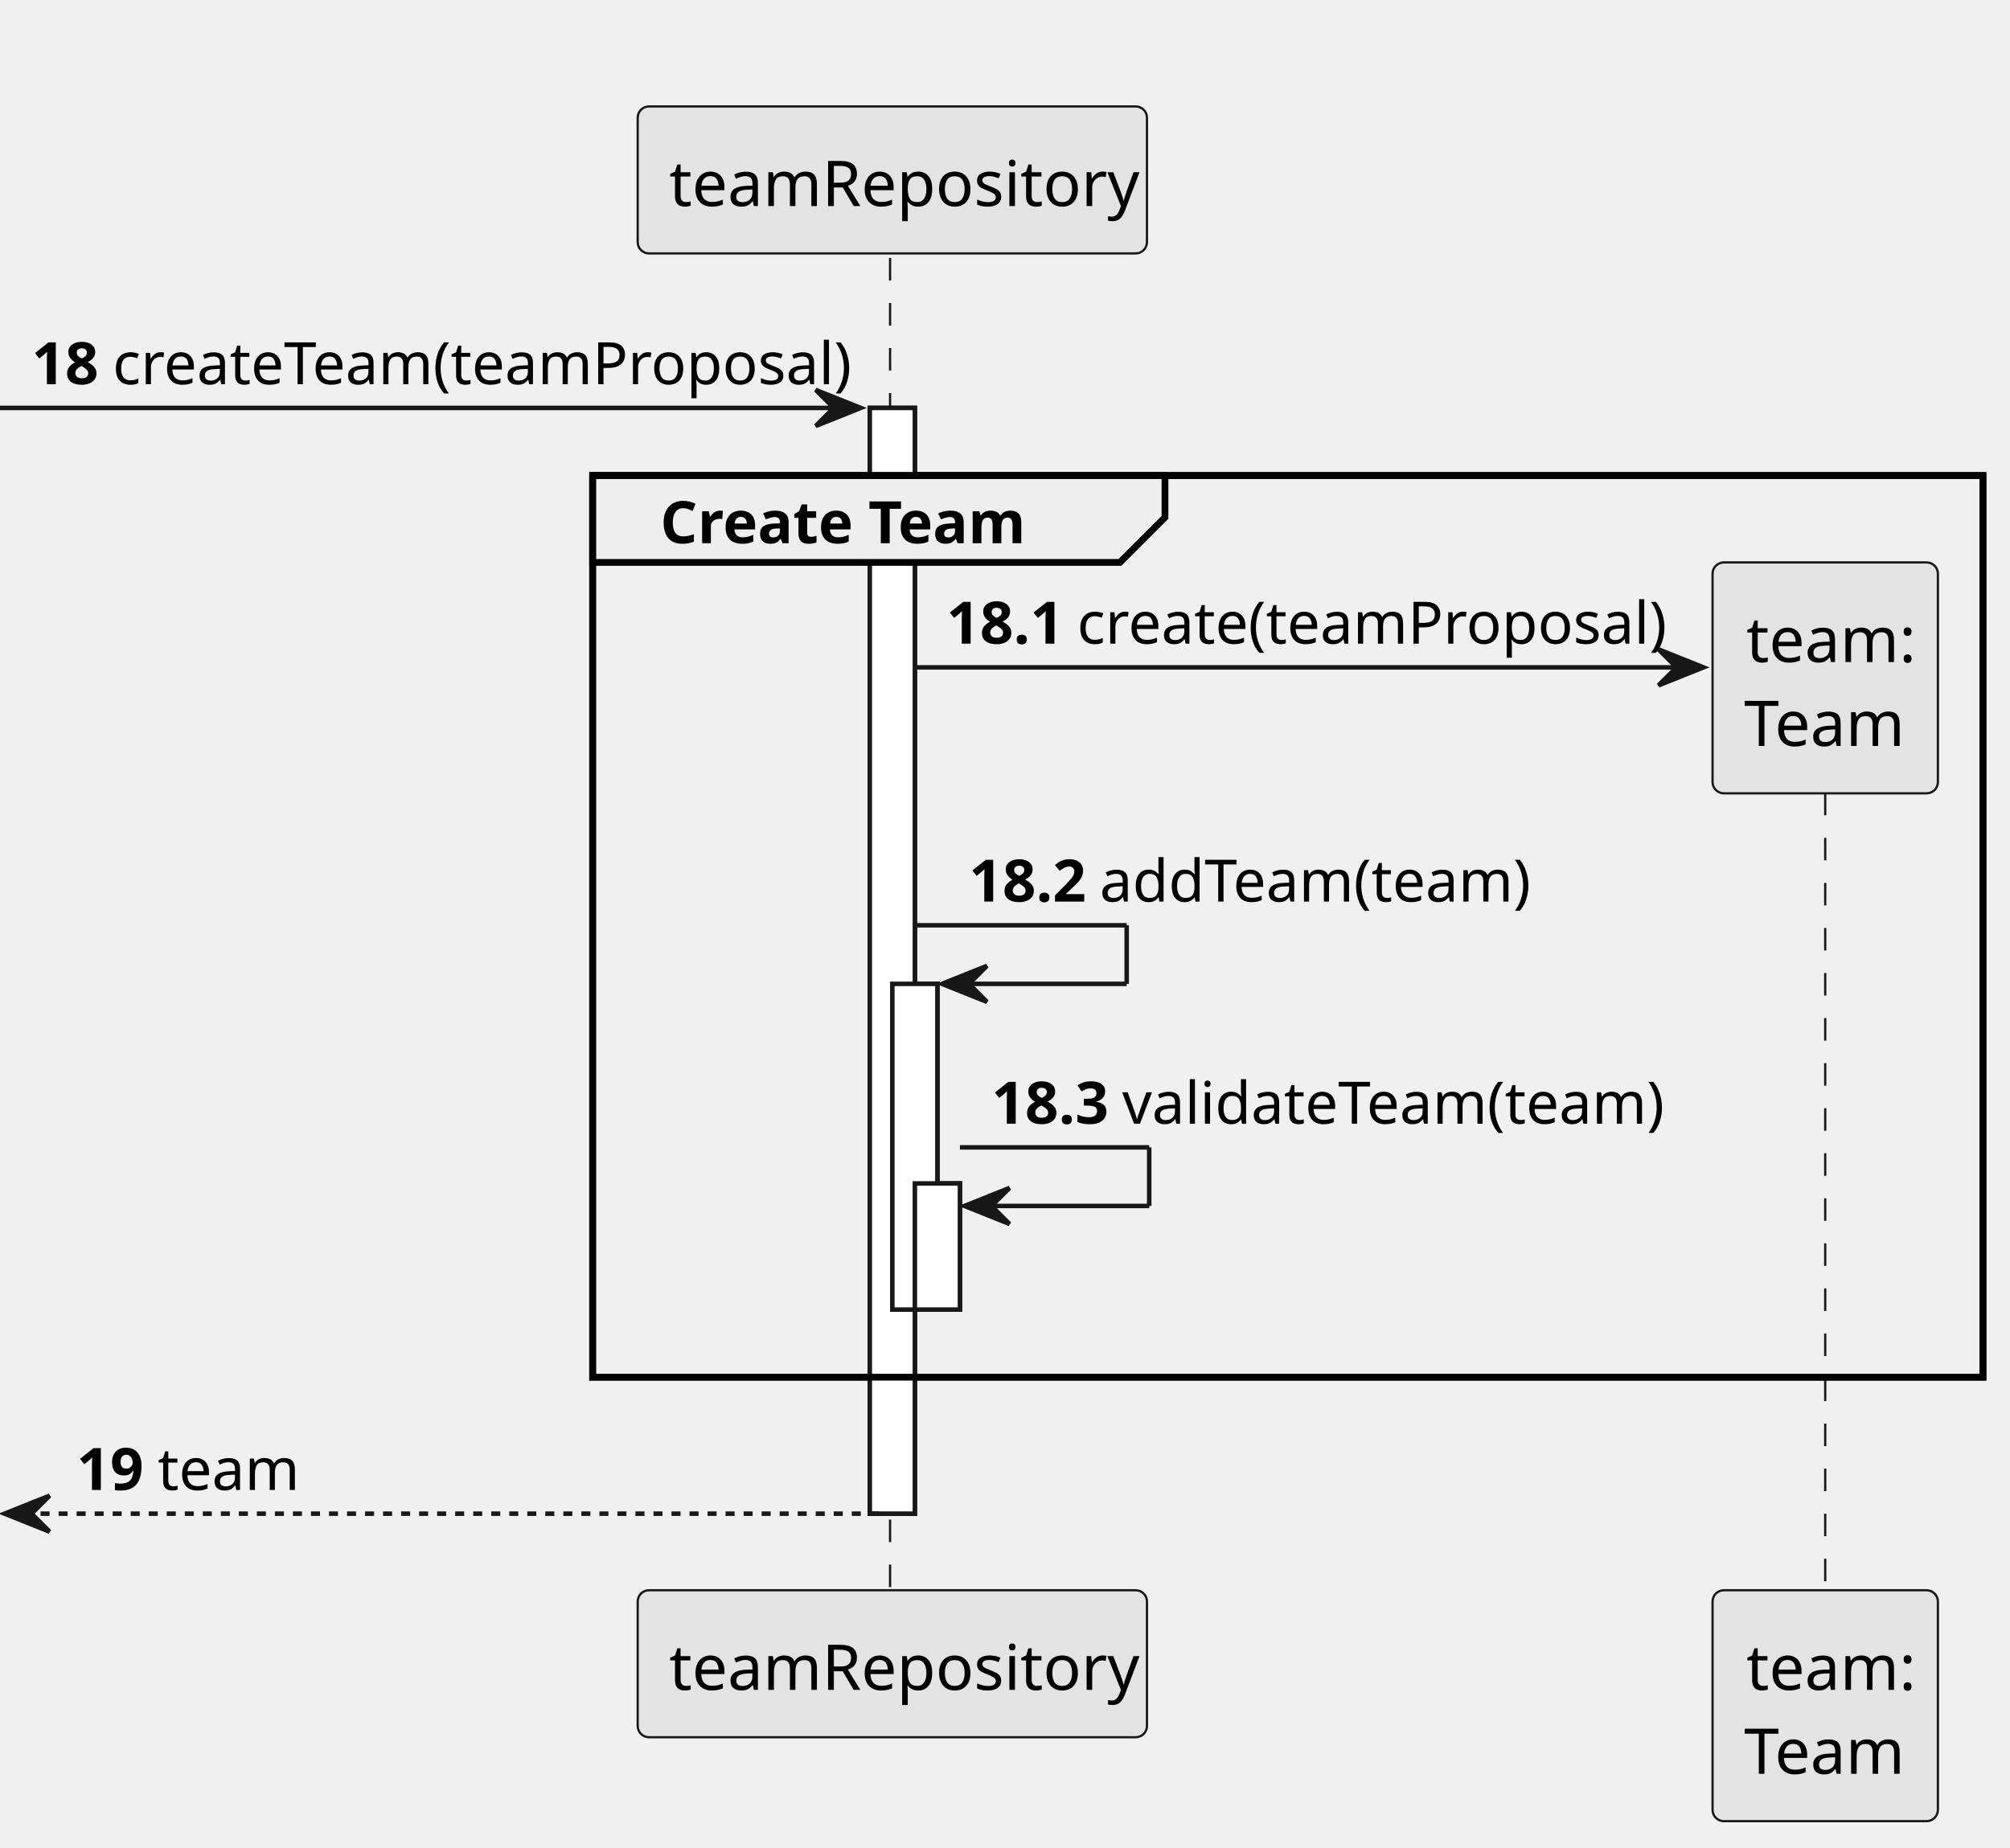
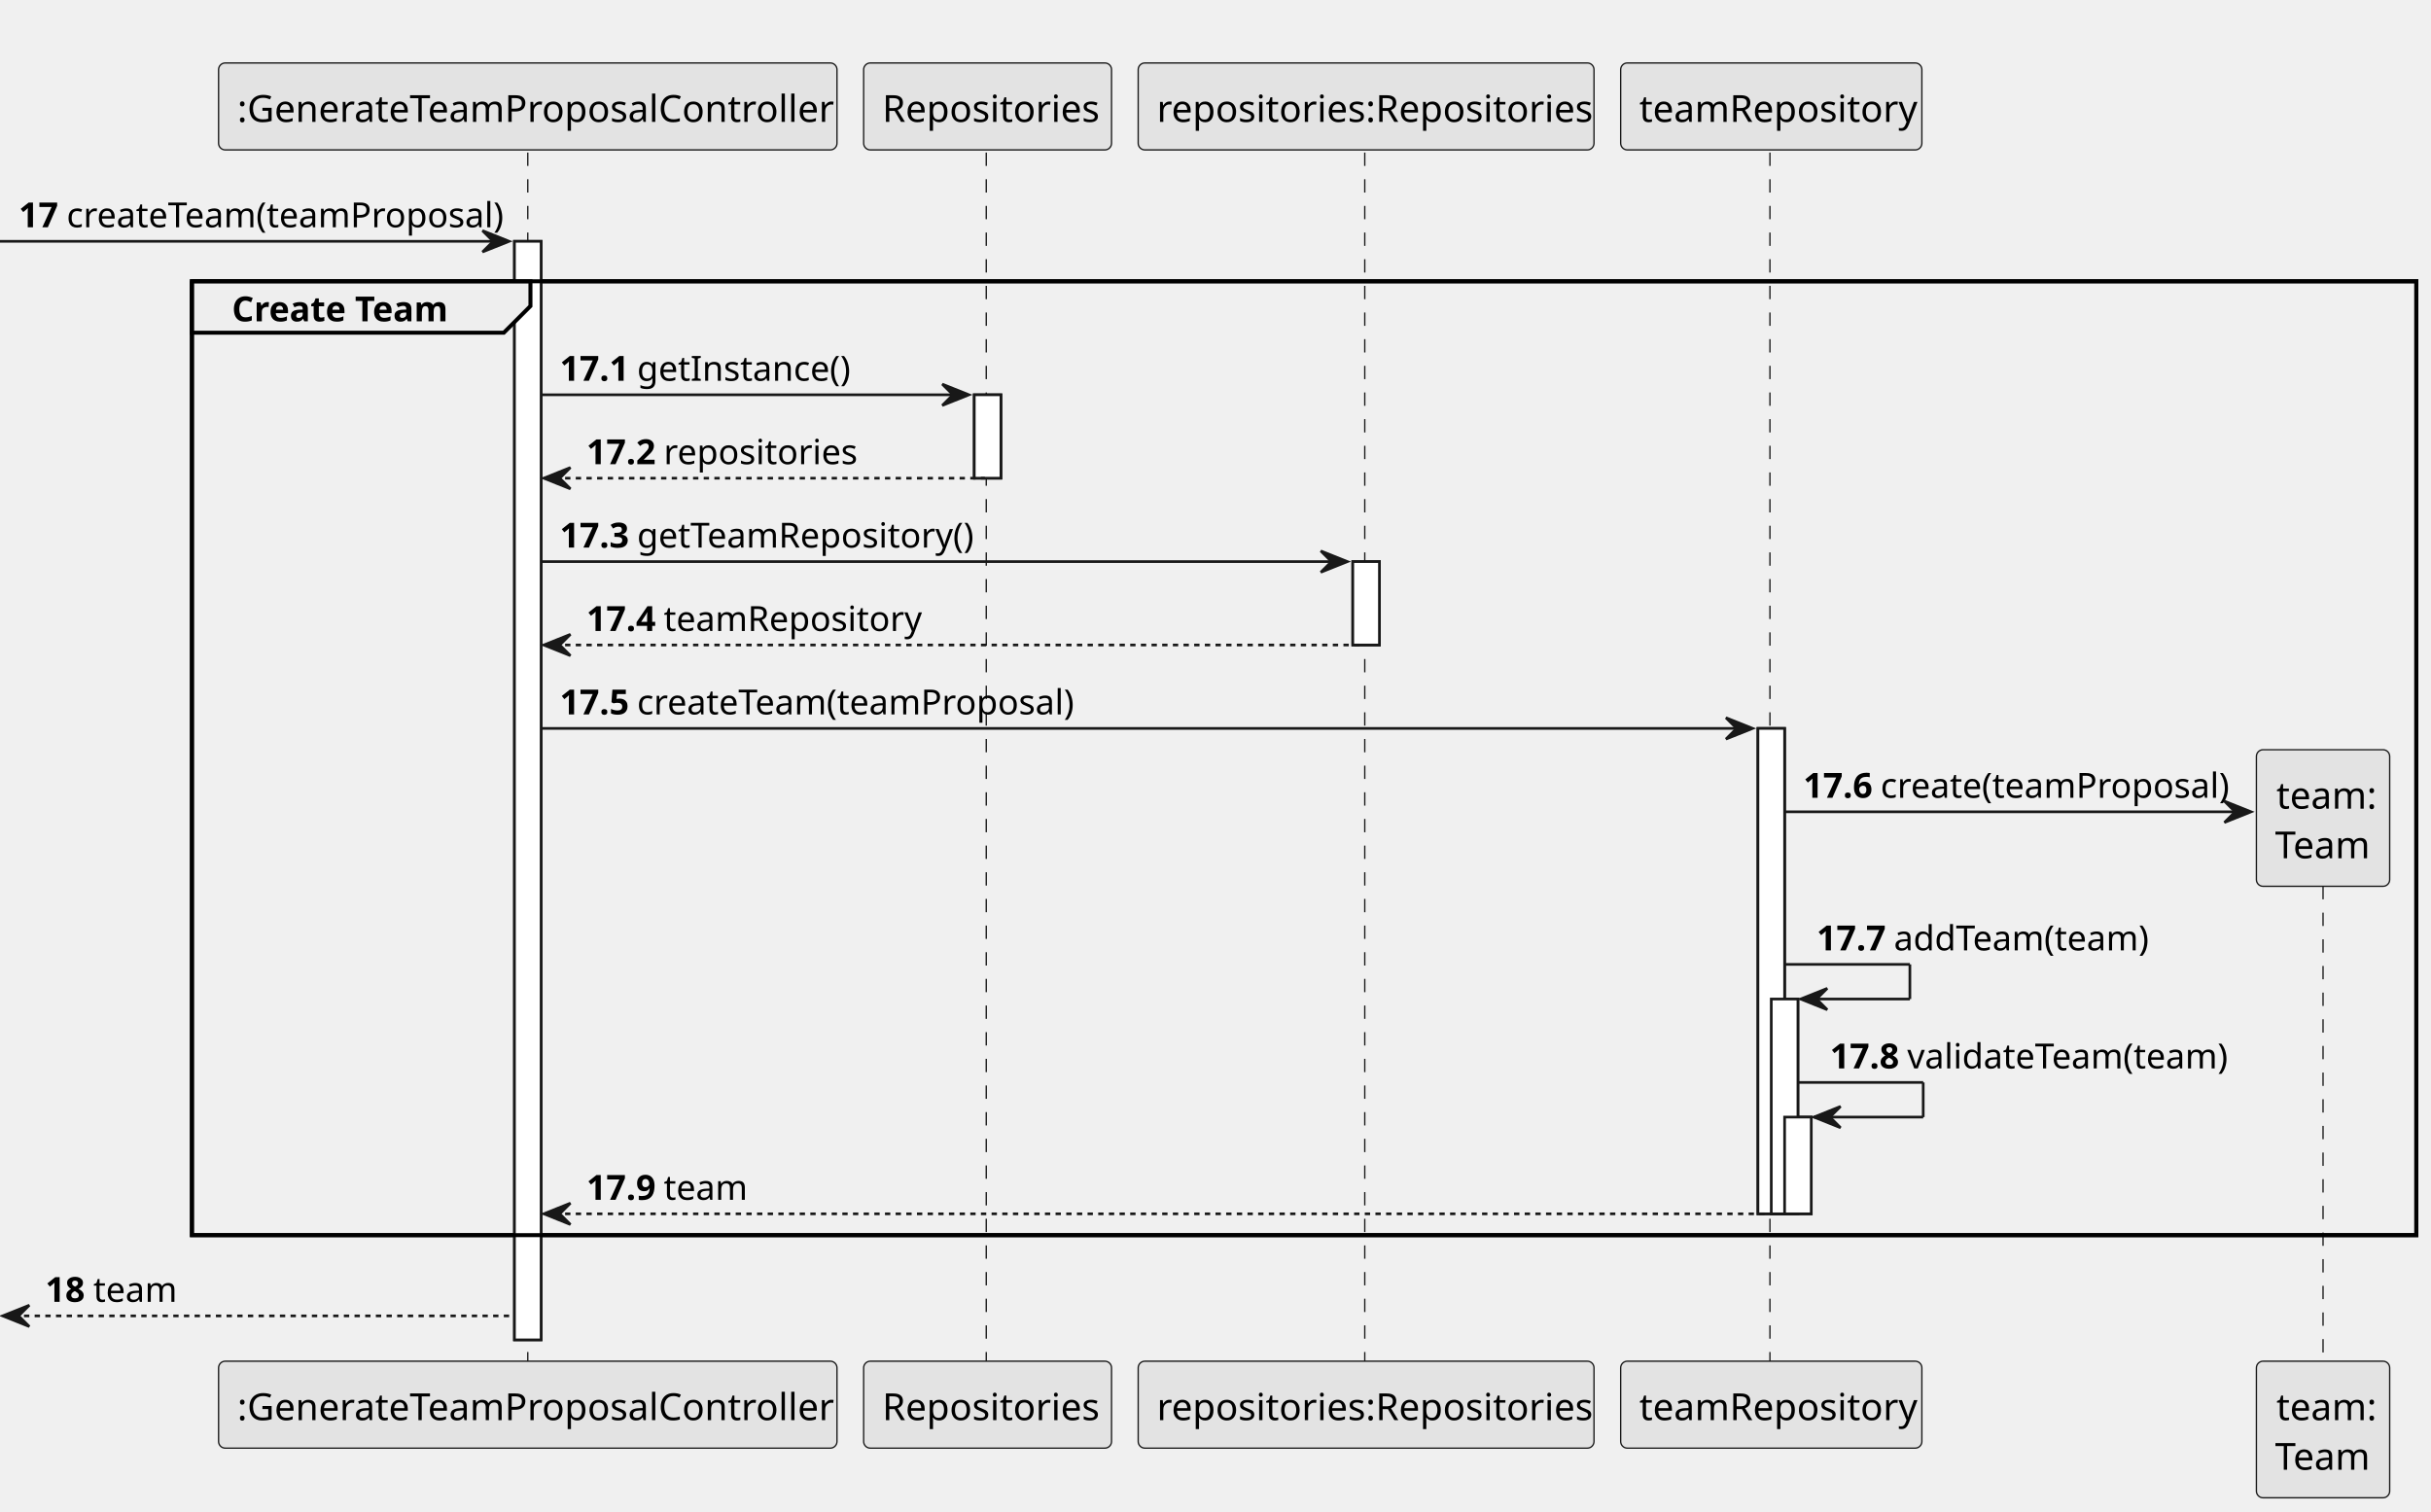
- <svg xmlns="http://www.w3.org/2000/svg" contentStyleType="text/css" height="410px" preserveAspectRatio="none" style="width:446px;height:410px;background:#FFFFFF;" version="1.1" viewBox="0 0 446 410" width="446px" zoomAndPan="magnify">
+ <svg xmlns="http://www.w3.org/2000/svg" contentStyleType="text/css" height="567px" preserveAspectRatio="none" style="width:912px;height:567px;background:#FFFFFF;" version="1.1" viewBox="0 0 912 567" width="912px" zoomAndPan="magnify">
  <defs />
  <g>
-     <rect fill="#FFFFFF" height="245.406" style="stroke:#181818;stroke-width:1.0;" width="10" x="193" y="90.533" />
-     <rect fill="#FFFFFF" height="72.291" style="stroke:#181818;stroke-width:1.0;" width="10" x="198" y="218.357" />
-     <rect fill="#FFFFFF" height="28" style="stroke:#181818;stroke-width:1.0;" width="10" x="203" y="262.648" />
-     <rect fill="none" height="200.115" style="stroke:#000000;stroke-width:1.5;" width="308.5" x="131.5" y="105.533" />
-     <line style="stroke:#181818;stroke-width:0.5;stroke-dasharray:5.0,5.0;" x1="197.5" x2="197.5" y1="57.242" y2="353.94" />
-     <line style="stroke:#181818;stroke-width:0.5;stroke-dasharray:5.0,5.0;" x1="405" x2="405" y1="165.945" y2="353.94" />
-     <rect fill="#E3E3E3" height="32.621" rx="2.5" ry="2.5" style="stroke:#181818;stroke-width:0.5;" width="113" x="141.5" y="23.621" />
-     <text fill="#000000" font-family="sans-serif" font-size="14" lengthAdjust="spacing" textLength="99" x="148.5" y="45.728">teamRepository</text>
-     <rect fill="#E3E3E3" height="32.621" rx="2.5" ry="2.5" style="stroke:#181818;stroke-width:0.5;" width="113" x="141.5" y="352.94" />
-     <text fill="#000000" font-family="sans-serif" font-size="14" lengthAdjust="spacing" textLength="99" x="148.5" y="375.047">teamRepository</text>
-     <rect fill="#E3E3E3" height="51.242" rx="2.5" ry="2.5" style="stroke:#181818;stroke-width:0.5;" width="50" x="380" y="352.94" />
-     <text fill="#000000" font-family="sans-serif" font-size="14" lengthAdjust="spacing" textLength="35" x="387.5" y="375.047">team:</text>
-     <text fill="#000000" font-family="sans-serif" font-size="14" lengthAdjust="spacing" textLength="36" x="387" y="393.668">Team</text>
-     <rect fill="#FFFFFF" height="245.406" style="stroke:#181818;stroke-width:1.0;" width="10" x="193" y="90.533" />
-     <rect fill="#FFFFFF" height="72.291" style="stroke:#181818;stroke-width:1.0;" width="10" x="198" y="218.357" />
-     <rect fill="#FFFFFF" height="28" style="stroke:#181818;stroke-width:1.0;" width="10" x="203" y="262.648" />
+     <rect fill="#FFFFFF" height="412.152" style="stroke:#181818;stroke-width:1.0;" width="10" x="193" y="90.533" />
+     <rect fill="#FFFFFF" height="31.291" style="stroke:#181818;stroke-width:1.0;" width="10" x="365.5" y="148.115" />
+     <rect fill="#FFFFFF" height="31.291" style="stroke:#181818;stroke-width:1.0;" width="10" x="507.5" y="210.697" />
+     <rect fill="#FFFFFF" height="182.115" style="stroke:#181818;stroke-width:1.0;" width="10" x="659.5" y="273.279" />
+     <rect fill="#FFFFFF" height="80.582" style="stroke:#181818;stroke-width:1.0;" width="10" x="664.5" y="374.812" />
+     <rect fill="#FFFFFF" height="36.291" style="stroke:#181818;stroke-width:1.0;" width="10" x="669.5" y="419.103" />
+     <rect fill="none" height="357.861" style="stroke:#000000;stroke-width:1.5;" width="834.5" x="72" y="105.533" />
+     <line style="stroke:#181818;stroke-width:0.5;stroke-dasharray:5.0,5.0;" x1="198" x2="198" y1="57.242" y2="511.685" />
+     <line style="stroke:#181818;stroke-width:0.5;stroke-dasharray:5.0,5.0;" x1="370" x2="370" y1="57.242" y2="511.685" />
+     <line style="stroke:#181818;stroke-width:0.5;stroke-dasharray:5.0,5.0;" x1="512" x2="512" y1="57.242" y2="511.685" />
+     <line style="stroke:#181818;stroke-width:0.5;stroke-dasharray:5.0,5.0;" x1="664" x2="664" y1="57.242" y2="511.685" />
+     <line style="stroke:#181818;stroke-width:0.5;stroke-dasharray:5.0,5.0;" x1="871.5" x2="871.5" y1="322.4" y2="511.685" />
+     <rect fill="#E3E3E3" height="32.621" rx="2.5" ry="2.5" style="stroke:#181818;stroke-width:0.5;" width="232" x="82" y="23.621" />
+     <text fill="#000000" font-family="sans-serif" font-size="14" lengthAdjust="spacing" textLength="218" x="89" y="45.728">:GenerateTeamProposalController</text>
+     <rect fill="#E3E3E3" height="32.621" rx="2.5" ry="2.5" style="stroke:#181818;stroke-width:0.5;" width="232" x="82" y="510.685" />
+     <text fill="#000000" font-family="sans-serif" font-size="14" lengthAdjust="spacing" textLength="218" x="89" y="532.793">:GenerateTeamProposalController</text>
+     <rect fill="#E3E3E3" height="32.621" rx="2.5" ry="2.5" style="stroke:#181818;stroke-width:0.5;" width="93" x="324" y="23.621" />
+     <text fill="#000000" font-family="sans-serif" font-size="14" lengthAdjust="spacing" textLength="79" x="331" y="45.728">Repositories</text>
+     <rect fill="#E3E3E3" height="32.621" rx="2.5" ry="2.5" style="stroke:#181818;stroke-width:0.5;" width="93" x="324" y="510.685" />
+     <text fill="#000000" font-family="sans-serif" font-size="14" lengthAdjust="spacing" textLength="79" x="331" y="532.793">Repositories</text>
+     <rect fill="#E3E3E3" height="32.621" rx="2.5" ry="2.5" style="stroke:#181818;stroke-width:0.5;" width="171" x="427" y="23.621" />
+     <text fill="#000000" font-family="sans-serif" font-size="14" lengthAdjust="spacing" textLength="157" x="434" y="45.728">repositories:Repositories</text>
+     <rect fill="#E3E3E3" height="32.621" rx="2.5" ry="2.5" style="stroke:#181818;stroke-width:0.5;" width="171" x="427" y="510.685" />
+     <text fill="#000000" font-family="sans-serif" font-size="14" lengthAdjust="spacing" textLength="157" x="434" y="532.793">repositories:Repositories</text>
+     <rect fill="#E3E3E3" height="32.621" rx="2.5" ry="2.5" style="stroke:#181818;stroke-width:0.5;" width="113" x="608" y="23.621" />
+     <text fill="#000000" font-family="sans-serif" font-size="14" lengthAdjust="spacing" textLength="99" x="615" y="45.728">teamRepository</text>
+     <rect fill="#E3E3E3" height="32.621" rx="2.5" ry="2.5" style="stroke:#181818;stroke-width:0.5;" width="113" x="608" y="510.685" />
+     <text fill="#000000" font-family="sans-serif" font-size="14" lengthAdjust="spacing" textLength="99" x="615" y="532.793">teamRepository</text>
+     <rect fill="#E3E3E3" height="51.242" rx="2.5" ry="2.5" style="stroke:#181818;stroke-width:0.5;" width="50" x="846.5" y="510.685" />
+     <text fill="#000000" font-family="sans-serif" font-size="14" lengthAdjust="spacing" textLength="35" x="854" y="532.793">team:</text>
+     <text fill="#000000" font-family="sans-serif" font-size="14" lengthAdjust="spacing" textLength="36" x="853.5" y="551.414">Team</text>
+     <rect fill="#FFFFFF" height="412.152" style="stroke:#181818;stroke-width:1.0;" width="10" x="193" y="90.533" />
+     <rect fill="#FFFFFF" height="31.291" style="stroke:#181818;stroke-width:1.0;" width="10" x="365.5" y="148.115" />
+     <rect fill="#FFFFFF" height="31.291" style="stroke:#181818;stroke-width:1.0;" width="10" x="507.5" y="210.697" />
+     <rect fill="#FFFFFF" height="182.115" style="stroke:#181818;stroke-width:1.0;" width="10" x="659.5" y="273.279" />
+     <rect fill="#FFFFFF" height="80.582" style="stroke:#181818;stroke-width:1.0;" width="10" x="664.5" y="374.812" />
+     <rect fill="#FFFFFF" height="36.291" style="stroke:#181818;stroke-width:1.0;" width="10" x="669.5" y="419.103" />
    <polygon fill="#181818" points="181,86.533,191,90.533,181,94.533,185,90.533" style="stroke:#181818;stroke-width:1.0;" />
    <line style="stroke:#181818;stroke-width:1.0;" x1="0" x2="187" y1="90.533" y2="90.533" />
-     <text fill="#000000" font-family="sans-serif" font-size="13" font-weight="bold" lengthAdjust="spacing" textLength="14" x="7" y="85.27">18</text>
+     <text fill="#000000" font-family="sans-serif" font-size="13" font-weight="bold" lengthAdjust="spacing" textLength="14" x="7" y="85.27">17</text>
    <text fill="#000000" font-family="sans-serif" font-size="13" lengthAdjust="spacing" textLength="156" x="25" y="85.27">createTeam(teamProposal)</text>
-     <path d="M131.5,105.533 L258.5,105.533 L258.5,114.824 L248.5,124.824 L131.5,124.824 L131.5,105.533 " fill="#EEEEEE" style="stroke:#000000;stroke-width:1.5;" />
-     <rect fill="none" height="200.115" style="stroke:#000000;stroke-width:1.5;" width="308.5" x="131.5" y="105.533" />
-     <text fill="#000000" font-family="sans-serif" font-size="13" font-weight="bold" lengthAdjust="spacing" textLength="82" x="146.5" y="120.561">Create Team</text>
-     <polygon fill="#181818" points="368,144.115,378,148.115,368,152.115,372,148.115" style="stroke:#181818;stroke-width:1.0;" />
-     <line style="stroke:#181818;stroke-width:1.0;" x1="203" x2="374" y1="148.115" y2="148.115" />
-     <text fill="#000000" font-family="sans-serif" font-size="13" font-weight="bold" lengthAdjust="spacing" textLength="25" x="210" y="142.852">18.1</text>
-     <text fill="#000000" font-family="sans-serif" font-size="13" lengthAdjust="spacing" textLength="124" x="239" y="142.852">create(teamProposal)</text>
-     <rect fill="#E3E3E3" height="51.242" rx="2.5" ry="2.5" style="stroke:#181818;stroke-width:0.5;" width="50" x="380" y="124.824" />
-     <text fill="#000000" font-family="sans-serif" font-size="14" lengthAdjust="spacing" textLength="35" x="387.5" y="146.932">team:</text>
-     <text fill="#000000" font-family="sans-serif" font-size="14" lengthAdjust="spacing" textLength="36" x="387" y="165.553">Team</text>
-     <line style="stroke:#181818;stroke-width:1.0;" x1="203" x2="250" y1="205.357" y2="205.357" />
-     <line style="stroke:#181818;stroke-width:1.0;" x1="250" x2="250" y1="205.357" y2="218.357" />
-     <line style="stroke:#181818;stroke-width:1.0;" x1="209" x2="250" y1="218.357" y2="218.357" />
-     <polygon fill="#181818" points="219,214.357,209,218.357,219,222.357,215,218.357" style="stroke:#181818;stroke-width:1.0;" />
-     <text fill="#000000" font-family="sans-serif" font-size="13" font-weight="bold" lengthAdjust="spacing" textLength="25" x="215" y="200.095">18.2</text>
-     <text fill="#000000" font-family="sans-serif" font-size="13" lengthAdjust="spacing" textLength="90" x="244" y="200.095">addTeam(team)</text>
-     <line style="stroke:#181818;stroke-width:1.0;" x1="213" x2="255" y1="254.648" y2="254.648" />
-     <line style="stroke:#181818;stroke-width:1.0;" x1="255" x2="255" y1="254.648" y2="267.648" />
-     <line style="stroke:#181818;stroke-width:1.0;" x1="214" x2="255" y1="267.648" y2="267.648" />
-     <polygon fill="#181818" points="224,263.648,214,267.648,224,271.648,220,267.648" style="stroke:#181818;stroke-width:1.0;" />
-     <text fill="#000000" font-family="sans-serif" font-size="13" font-weight="bold" lengthAdjust="spacing" textLength="25" x="220" y="249.386">18.3</text>
-     <text fill="#000000" font-family="sans-serif" font-size="13" lengthAdjust="spacing" textLength="112" x="249" y="249.386">validateTeam(team)</text>
-     <polygon fill="#181818" points="11,331.94,1,335.94,11,339.94,7,335.94" style="stroke:#181818;stroke-width:1.0;" />
-     <line style="stroke:#181818;stroke-width:1.0;stroke-dasharray:2.0,2.0;" x1="5" x2="197" y1="335.94" y2="335.94" />
-     <text fill="#000000" font-family="sans-serif" font-size="13" font-weight="bold" lengthAdjust="spacing" textLength="14" x="17" y="330.677">19</text>
-     <text fill="#000000" font-family="sans-serif" font-size="13" lengthAdjust="spacing" textLength="29" x="35" y="330.677">team</text>
+     <path d="M72,105.533 L199,105.533 L199,114.824 L189,124.824 L72,124.824 L72,105.533 " fill="#EEEEEE" style="stroke:#000000;stroke-width:1.5;" />
+     <rect fill="none" height="357.861" style="stroke:#000000;stroke-width:1.5;" width="834.5" x="72" y="105.533" />
+     <text fill="#000000" font-family="sans-serif" font-size="13" font-weight="bold" lengthAdjust="spacing" textLength="82" x="87" y="120.561">Create Team</text>
+     <polygon fill="#181818" points="353.5,144.115,363.5,148.115,353.5,152.115,357.5,148.115" style="stroke:#181818;stroke-width:1.0;" />
+     <line style="stroke:#181818;stroke-width:1.0;" x1="203" x2="359.5" y1="148.115" y2="148.115" />
+     <text fill="#000000" font-family="sans-serif" font-size="13" font-weight="bold" lengthAdjust="spacing" textLength="25" x="210" y="142.852">17.1</text>
+     <text fill="#000000" font-family="sans-serif" font-size="13" lengthAdjust="spacing" textLength="75" x="239" y="142.852">getInstance()</text>
+     <polygon fill="#181818" points="214,175.406,204,179.406,214,183.406,210,179.406" style="stroke:#181818;stroke-width:1.0;" />
+     <line style="stroke:#181818;stroke-width:1.0;stroke-dasharray:2.0,2.0;" x1="208" x2="369.5" y1="179.406" y2="179.406" />
+     <text fill="#000000" font-family="sans-serif" font-size="13" font-weight="bold" lengthAdjust="spacing" textLength="25" x="220" y="174.144">17.2</text>
+     <text fill="#000000" font-family="sans-serif" font-size="13" lengthAdjust="spacing" textLength="67" x="249" y="174.144">repositories</text>
+     <polygon fill="#181818" points="495.5,206.697,505.5,210.697,495.5,214.697,499.5,210.697" style="stroke:#181818;stroke-width:1.0;" />
+     <line style="stroke:#181818;stroke-width:1.0;" x1="203" x2="501.5" y1="210.697" y2="210.697" />
+     <text fill="#000000" font-family="sans-serif" font-size="13" font-weight="bold" lengthAdjust="spacing" textLength="25" x="210" y="205.435">17.3</text>
+     <text fill="#000000" font-family="sans-serif" font-size="13" lengthAdjust="spacing" textLength="120" x="239" y="205.435">getTeamRepository()</text>
+     <polygon fill="#181818" points="214,237.988,204,241.988,214,245.988,210,241.988" style="stroke:#181818;stroke-width:1.0;" />
+     <line style="stroke:#181818;stroke-width:1.0;stroke-dasharray:2.0,2.0;" x1="208" x2="511.5" y1="241.988" y2="241.988" />
+     <text fill="#000000" font-family="sans-serif" font-size="13" font-weight="bold" lengthAdjust="spacing" textLength="25" x="220" y="236.726">17.4</text>
+     <text fill="#000000" font-family="sans-serif" font-size="13" lengthAdjust="spacing" textLength="91" x="249" y="236.726">teamRepository</text>
+     <polygon fill="#181818" points="647.5,269.279,657.5,273.279,647.5,277.279,651.5,273.279" style="stroke:#181818;stroke-width:1.0;" />
+     <line style="stroke:#181818;stroke-width:1.0;" x1="203" x2="653.5" y1="273.279" y2="273.279" />
+     <text fill="#000000" font-family="sans-serif" font-size="13" font-weight="bold" lengthAdjust="spacing" textLength="25" x="210" y="268.017">17.5</text>
+     <text fill="#000000" font-family="sans-serif" font-size="13" lengthAdjust="spacing" textLength="156" x="239" y="268.017">createTeam(teamProposal)</text>
+     <polygon fill="#181818" points="834.5,300.57,844.5,304.57,834.5,308.57,838.5,304.57" style="stroke:#181818;stroke-width:1.0;" />
+     <line style="stroke:#181818;stroke-width:1.0;" x1="669.5" x2="840.5" y1="304.57" y2="304.57" />
+     <text fill="#000000" font-family="sans-serif" font-size="13" font-weight="bold" lengthAdjust="spacing" textLength="25" x="676.5" y="299.308">17.6</text>
+     <text fill="#000000" font-family="sans-serif" font-size="13" lengthAdjust="spacing" textLength="124" x="705.5" y="299.308">create(teamProposal)</text>
+     <rect fill="#E3E3E3" height="51.242" rx="2.5" ry="2.5" style="stroke:#181818;stroke-width:0.5;" width="50" x="846.5" y="281.279" />
+     <text fill="#000000" font-family="sans-serif" font-size="14" lengthAdjust="spacing" textLength="35" x="854" y="303.387">team:</text>
+     <text fill="#000000" font-family="sans-serif" font-size="14" lengthAdjust="spacing" textLength="36" x="853.5" y="322.008">Team</text>
+     <line style="stroke:#181818;stroke-width:1.0;" x1="669.5" x2="716.5" y1="361.812" y2="361.812" />
+     <line style="stroke:#181818;stroke-width:1.0;" x1="716.5" x2="716.5" y1="361.812" y2="374.812" />
+     <line style="stroke:#181818;stroke-width:1.0;" x1="675.5" x2="716.5" y1="374.812" y2="374.812" />
+     <polygon fill="#181818" points="685.5,370.812,675.5,374.812,685.5,378.812,681.5,374.812" style="stroke:#181818;stroke-width:1.0;" />
+     <text fill="#000000" font-family="sans-serif" font-size="13" font-weight="bold" lengthAdjust="spacing" textLength="25" x="681.5" y="356.55">17.7</text>
+     <text fill="#000000" font-family="sans-serif" font-size="13" lengthAdjust="spacing" textLength="90" x="710.5" y="356.55">addTeam(team)</text>
+     <line style="stroke:#181818;stroke-width:1.0;" x1="674.5" x2="721.5" y1="406.103" y2="406.103" />
+     <line style="stroke:#181818;stroke-width:1.0;" x1="721.5" x2="721.5" y1="406.103" y2="419.103" />
+     <line style="stroke:#181818;stroke-width:1.0;" x1="680.5" x2="721.5" y1="419.103" y2="419.103" />
+     <polygon fill="#181818" points="690.5,415.103,680.5,419.103,690.5,423.103,686.5,419.103" style="stroke:#181818;stroke-width:1.0;" />
+     <text fill="#000000" font-family="sans-serif" font-size="13" font-weight="bold" lengthAdjust="spacing" textLength="25" x="686.5" y="400.841">17.8</text>
+     <text fill="#000000" font-family="sans-serif" font-size="13" lengthAdjust="spacing" textLength="112" x="715.5" y="400.841">validateTeam(team)</text>
+     <polygon fill="#181818" points="214,451.394,204,455.394,214,459.394,210,455.394" style="stroke:#181818;stroke-width:1.0;" />
+     <line style="stroke:#181818;stroke-width:1.0;stroke-dasharray:2.0,2.0;" x1="208" x2="663.5" y1="455.394" y2="455.394" />
+     <text fill="#000000" font-family="sans-serif" font-size="13" font-weight="bold" lengthAdjust="spacing" textLength="25" x="220" y="450.132">17.9</text>
+     <text fill="#000000" font-family="sans-serif" font-size="13" lengthAdjust="spacing" textLength="29" x="249" y="450.132">team</text>
+     <polygon fill="#181818" points="11,489.685,1,493.685,11,497.685,7,493.685" style="stroke:#181818;stroke-width:1.0;" />
+     <line style="stroke:#181818;stroke-width:1.0;stroke-dasharray:2.0,2.0;" x1="5" x2="192" y1="493.685" y2="493.685" />
+     <text fill="#000000" font-family="sans-serif" font-size="13" font-weight="bold" lengthAdjust="spacing" textLength="14" x="17" y="488.423">18</text>
+     <text fill="#000000" font-family="sans-serif" font-size="13" lengthAdjust="spacing" textLength="29" x="35" y="488.423">team</text>
  </g>
</svg>
